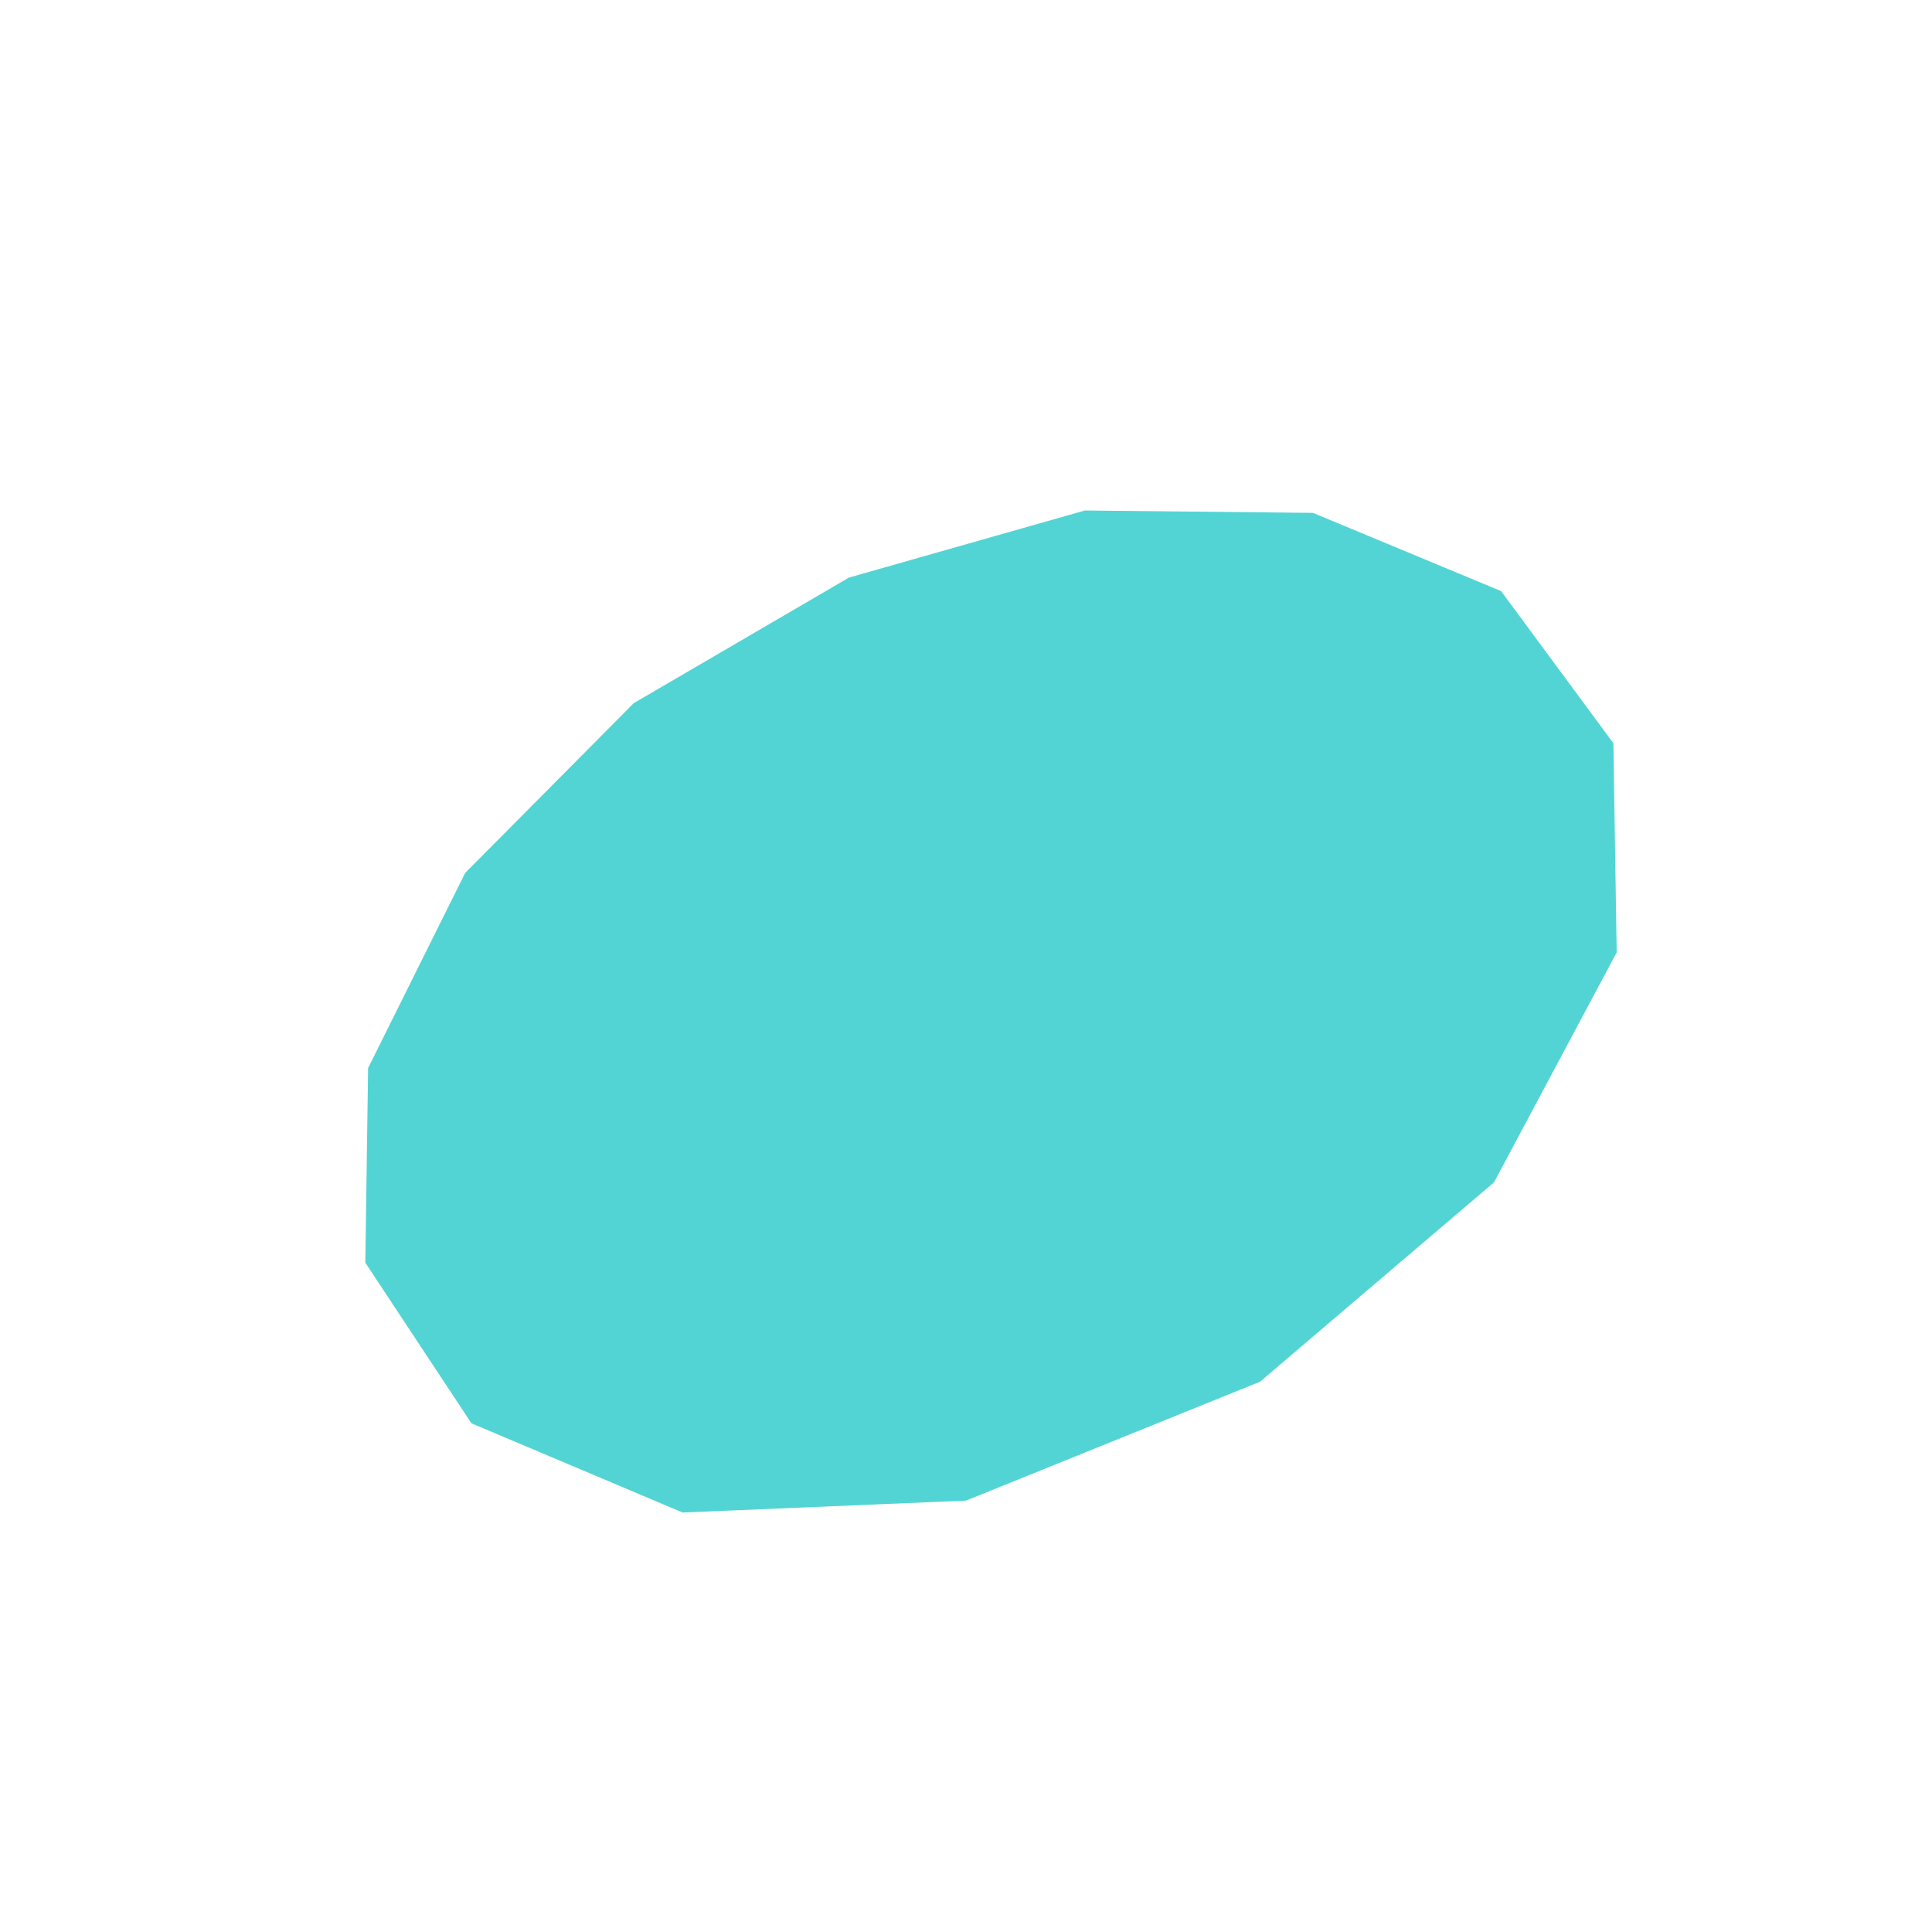
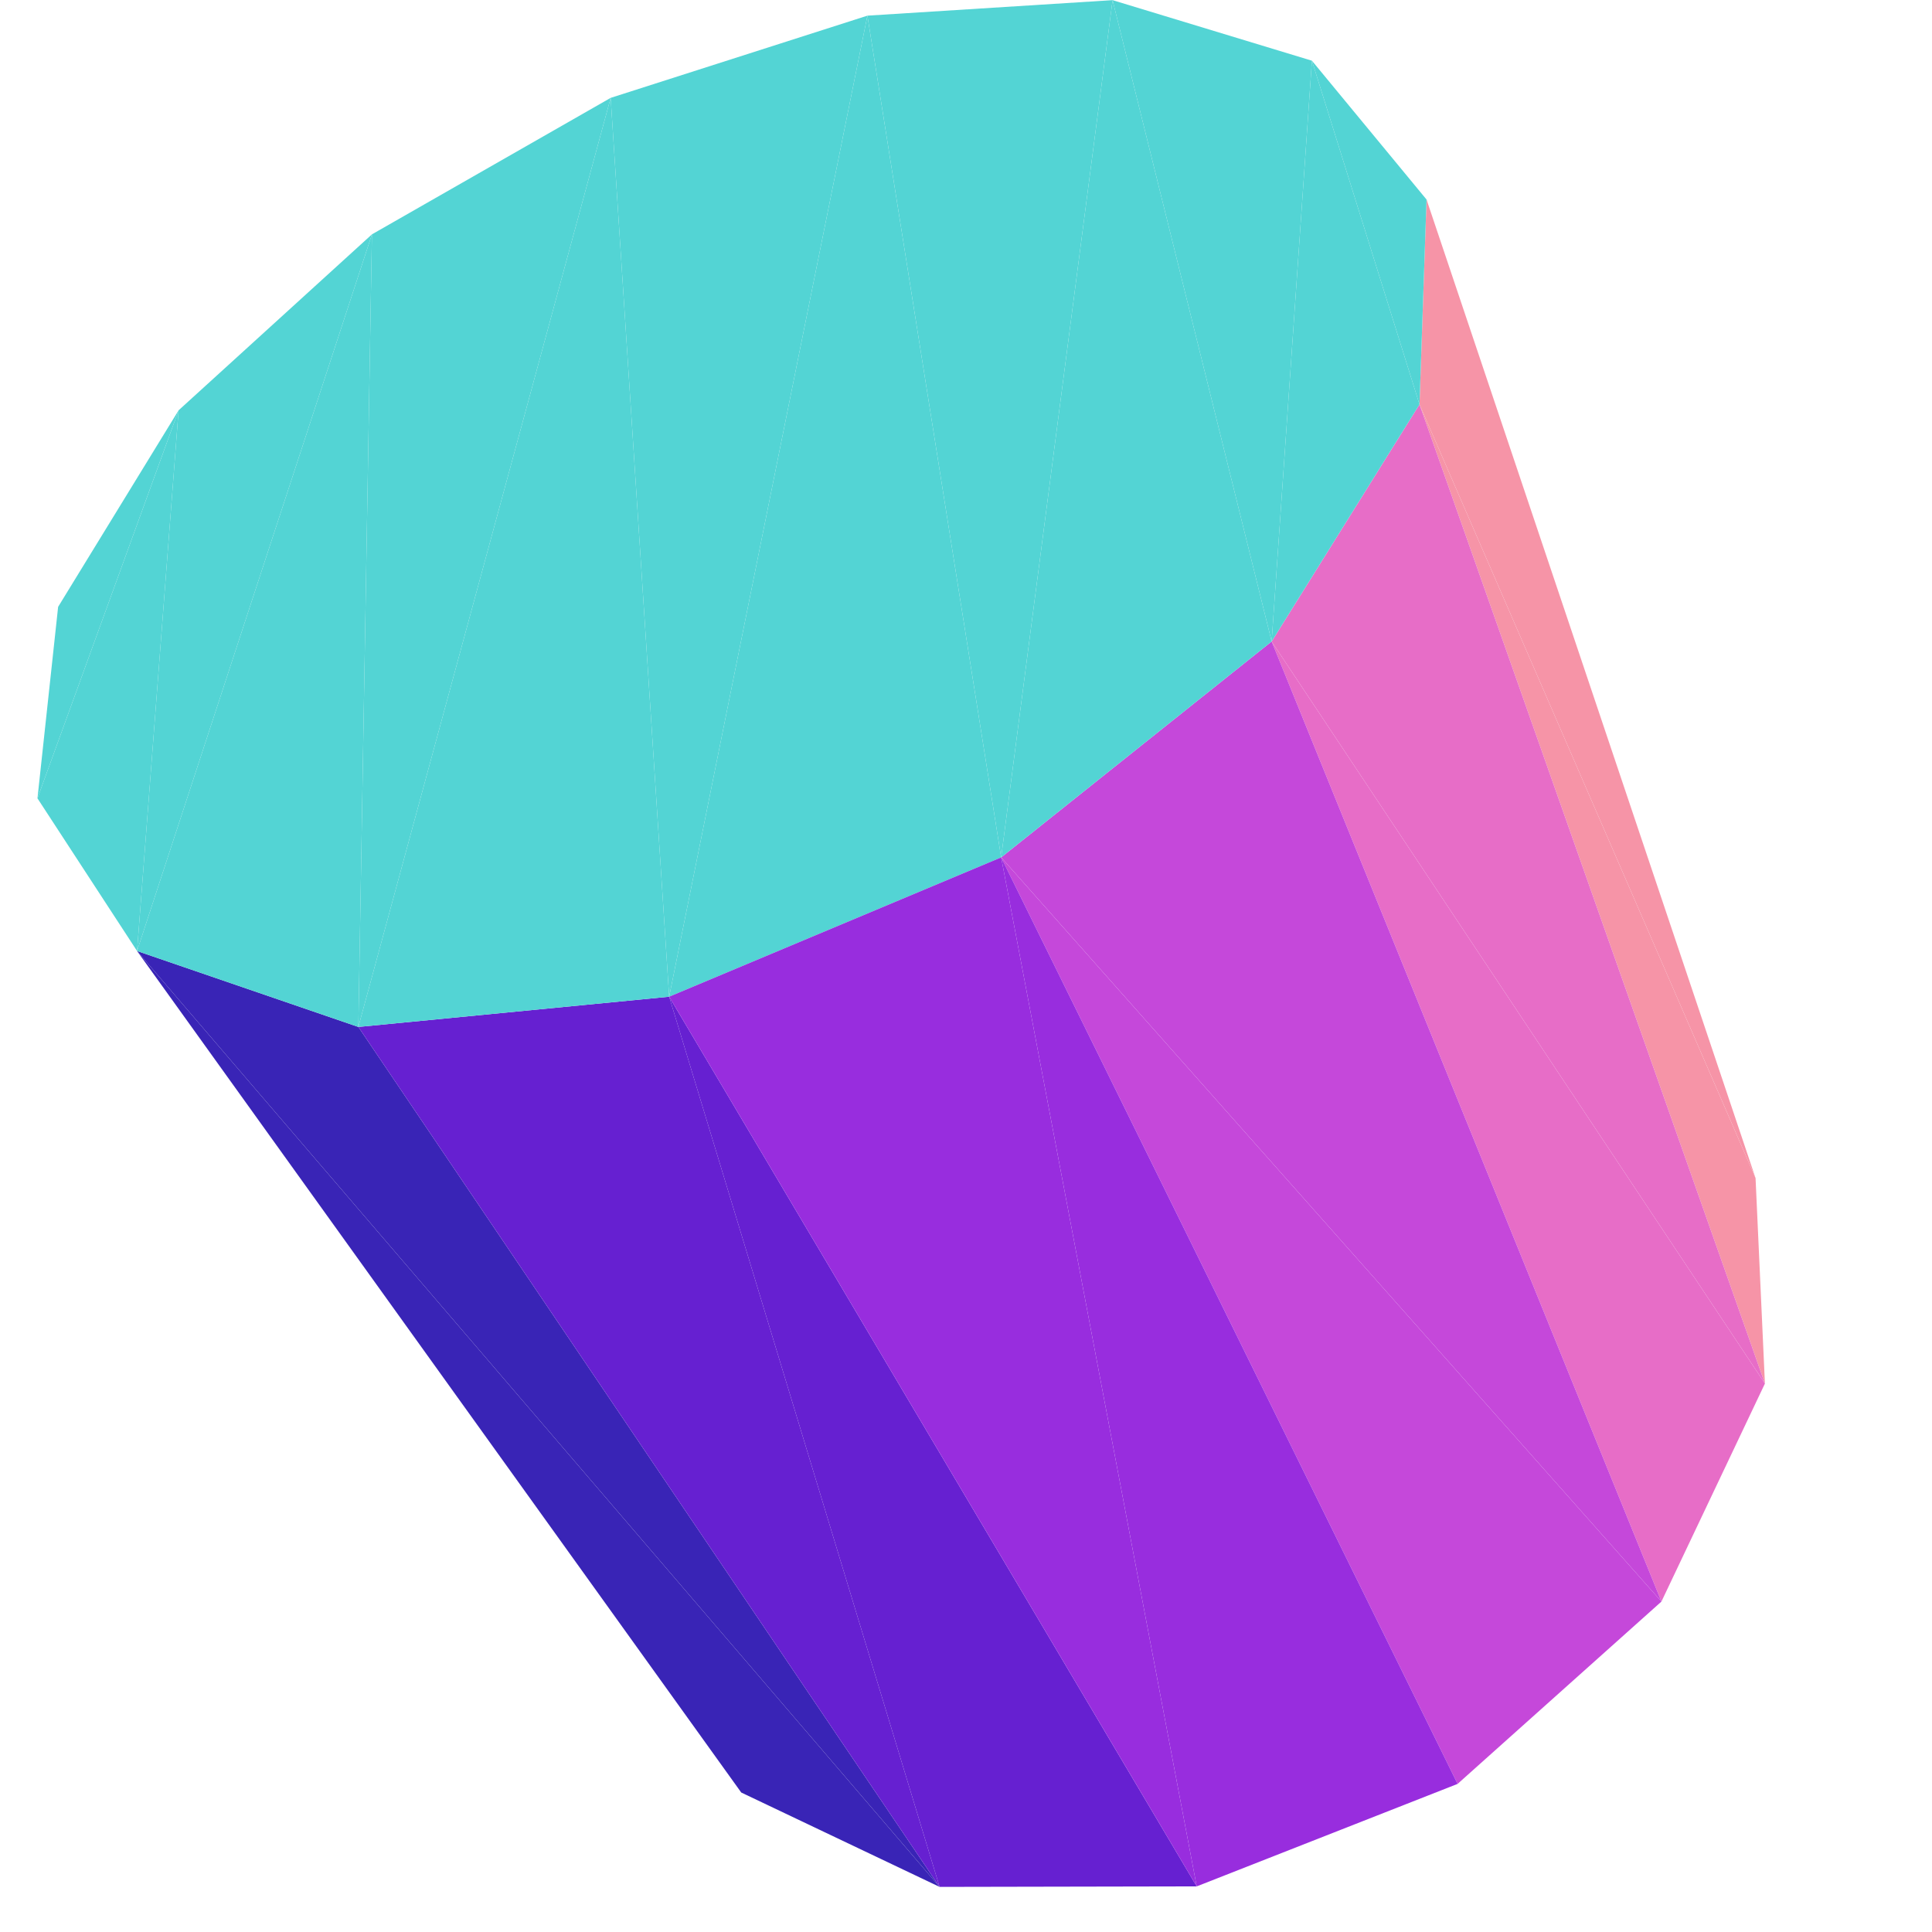
<svg xmlns="http://www.w3.org/2000/svg" viewBox="-250 -250 500 500" width="500" height="500">
-   <path d="M-129.618,-24.08L-127.995,118.351L-85.985,-68.024zM-155.46,76.78L-129.618,-24.08L-154.734,26.41zM-85.985,-68.024L-73.335,141.44L-30.289,-100.527zM-30.289,-100.527L4.704165527645761e-14,138.359L30.749,-117.884zM-129.618,-24.08L-155.46,76.78L-127.995,118.351zM30.749,-117.884L76.093,107.588L89.801,-117.272zM89.801,-117.272L136.639,56.005L138.491,-97.021zM-85.985,-68.024L-127.995,118.351L-73.335,141.44zM138.491,-97.021L168.399,-3.519L167.548,-57.653zM-30.289,-100.527L-73.335,141.44L4.704165527645761e-14,138.359zM30.749,-117.884L4.704165527645761e-14,138.359L76.093,107.588zM138.491,-97.021L136.639,56.005L168.399,-3.519zM89.801,-117.272L76.093,107.588L136.639,56.005z" style="fill:rgb(83,212,212)" />
+   <path d="M-6.833,238.326L-214.529,-3.879L-58.168,213.9z" style="fill:rgb(57,36,182)" />
+   <path d="M204.336,54.896L117.365,-145.344L206.759,108.064z" style="fill:rgb(246,148,167)" />
+   <path d="M-203.778,-143.814L-214.529,-3.879L-153.744,-189.351zM-240.306,-43.393L-203.778,-143.814L-234.956,-92.95zM-153.744,-189.351L-157.258,15.771L-91.959,-224.673z" style="fill:rgb(83,212,212)" />
+   <path d="M206.759,108.064L79.104,-83.986L179.98,164.481z" style="fill:rgb(231,109,199)" />
+   <path d="M-76.821,7.947L-6.833,238.326L59.708,238.196z" style="fill:rgb(102,32,209)" />
+   <path d="M-91.959,-224.673L-76.821,7.947L-25.516,-245.948z" style="fill:rgb(83,212,212)" />
+   <path d="M117.365,-145.344L204.336,54.896L119.189,-198.359z" style="fill:rgb(246,148,167)" />
+   <path d="M179.98,164.481L9.1,-28.105L127.225,211.671z" style="fill:rgb(197,72,218)" />
+   <path d="M9.1,-28.105L59.708,238.196L127.225,211.671z" style="fill:rgb(152,45,222)" />
+   <path d="M-203.778,-143.814L-240.306,-43.393L-214.529,-3.879zM-25.516,-245.948L9.1,-28.105L37.935,-249.96zM37.935,-249.96L79.104,-83.986L89.526,-234.289z" style="fill:rgb(83,212,212)" />
+   <path d="M-214.529,-3.879L-6.833,238.326L-157.258,15.771z" style="fill:rgb(57,36,182)" />
+   <path d="M-153.744,-189.351L-214.529,-3.879L-157.258,15.771z" style="fill:rgb(83,212,212)" />
+   <path d="M79.104,-83.986L206.759,108.064L117.365,-145.344z" style="fill:rgb(231,109,199)" />
+   <path d="M89.526,-234.289L117.365,-145.344L119.189,-198.359z" style="fill:rgb(83,212,212)" />
+   <path d="M-6.833,238.326L-76.821,7.947L-157.258,15.771z" style="fill:rgb(102,32,209)" />
+   <path d="M-91.959,-224.673L-157.258,15.771L-76.821,7.947z" style="fill:rgb(83,212,212)" />
+   <path d="M9.1,-28.105L179.98,164.481L79.104,-83.986z" style="fill:rgb(197,72,218)" />
+   <path d="M89.526,-234.289L79.104,-83.986L117.365,-145.344zM-25.516,-245.948L-76.821,7.947L9.1,-28.105z" style="fill:rgb(83,212,212)" />
+   <path d="M59.708,238.196L9.1,-28.105L-76.821,7.947z" style="fill:rgb(152,45,222)" />
+   <path d="M37.935,-249.96L9.1,-28.105L79.104,-83.986z" style="fill:rgb(83,212,212)" />
</svg>
